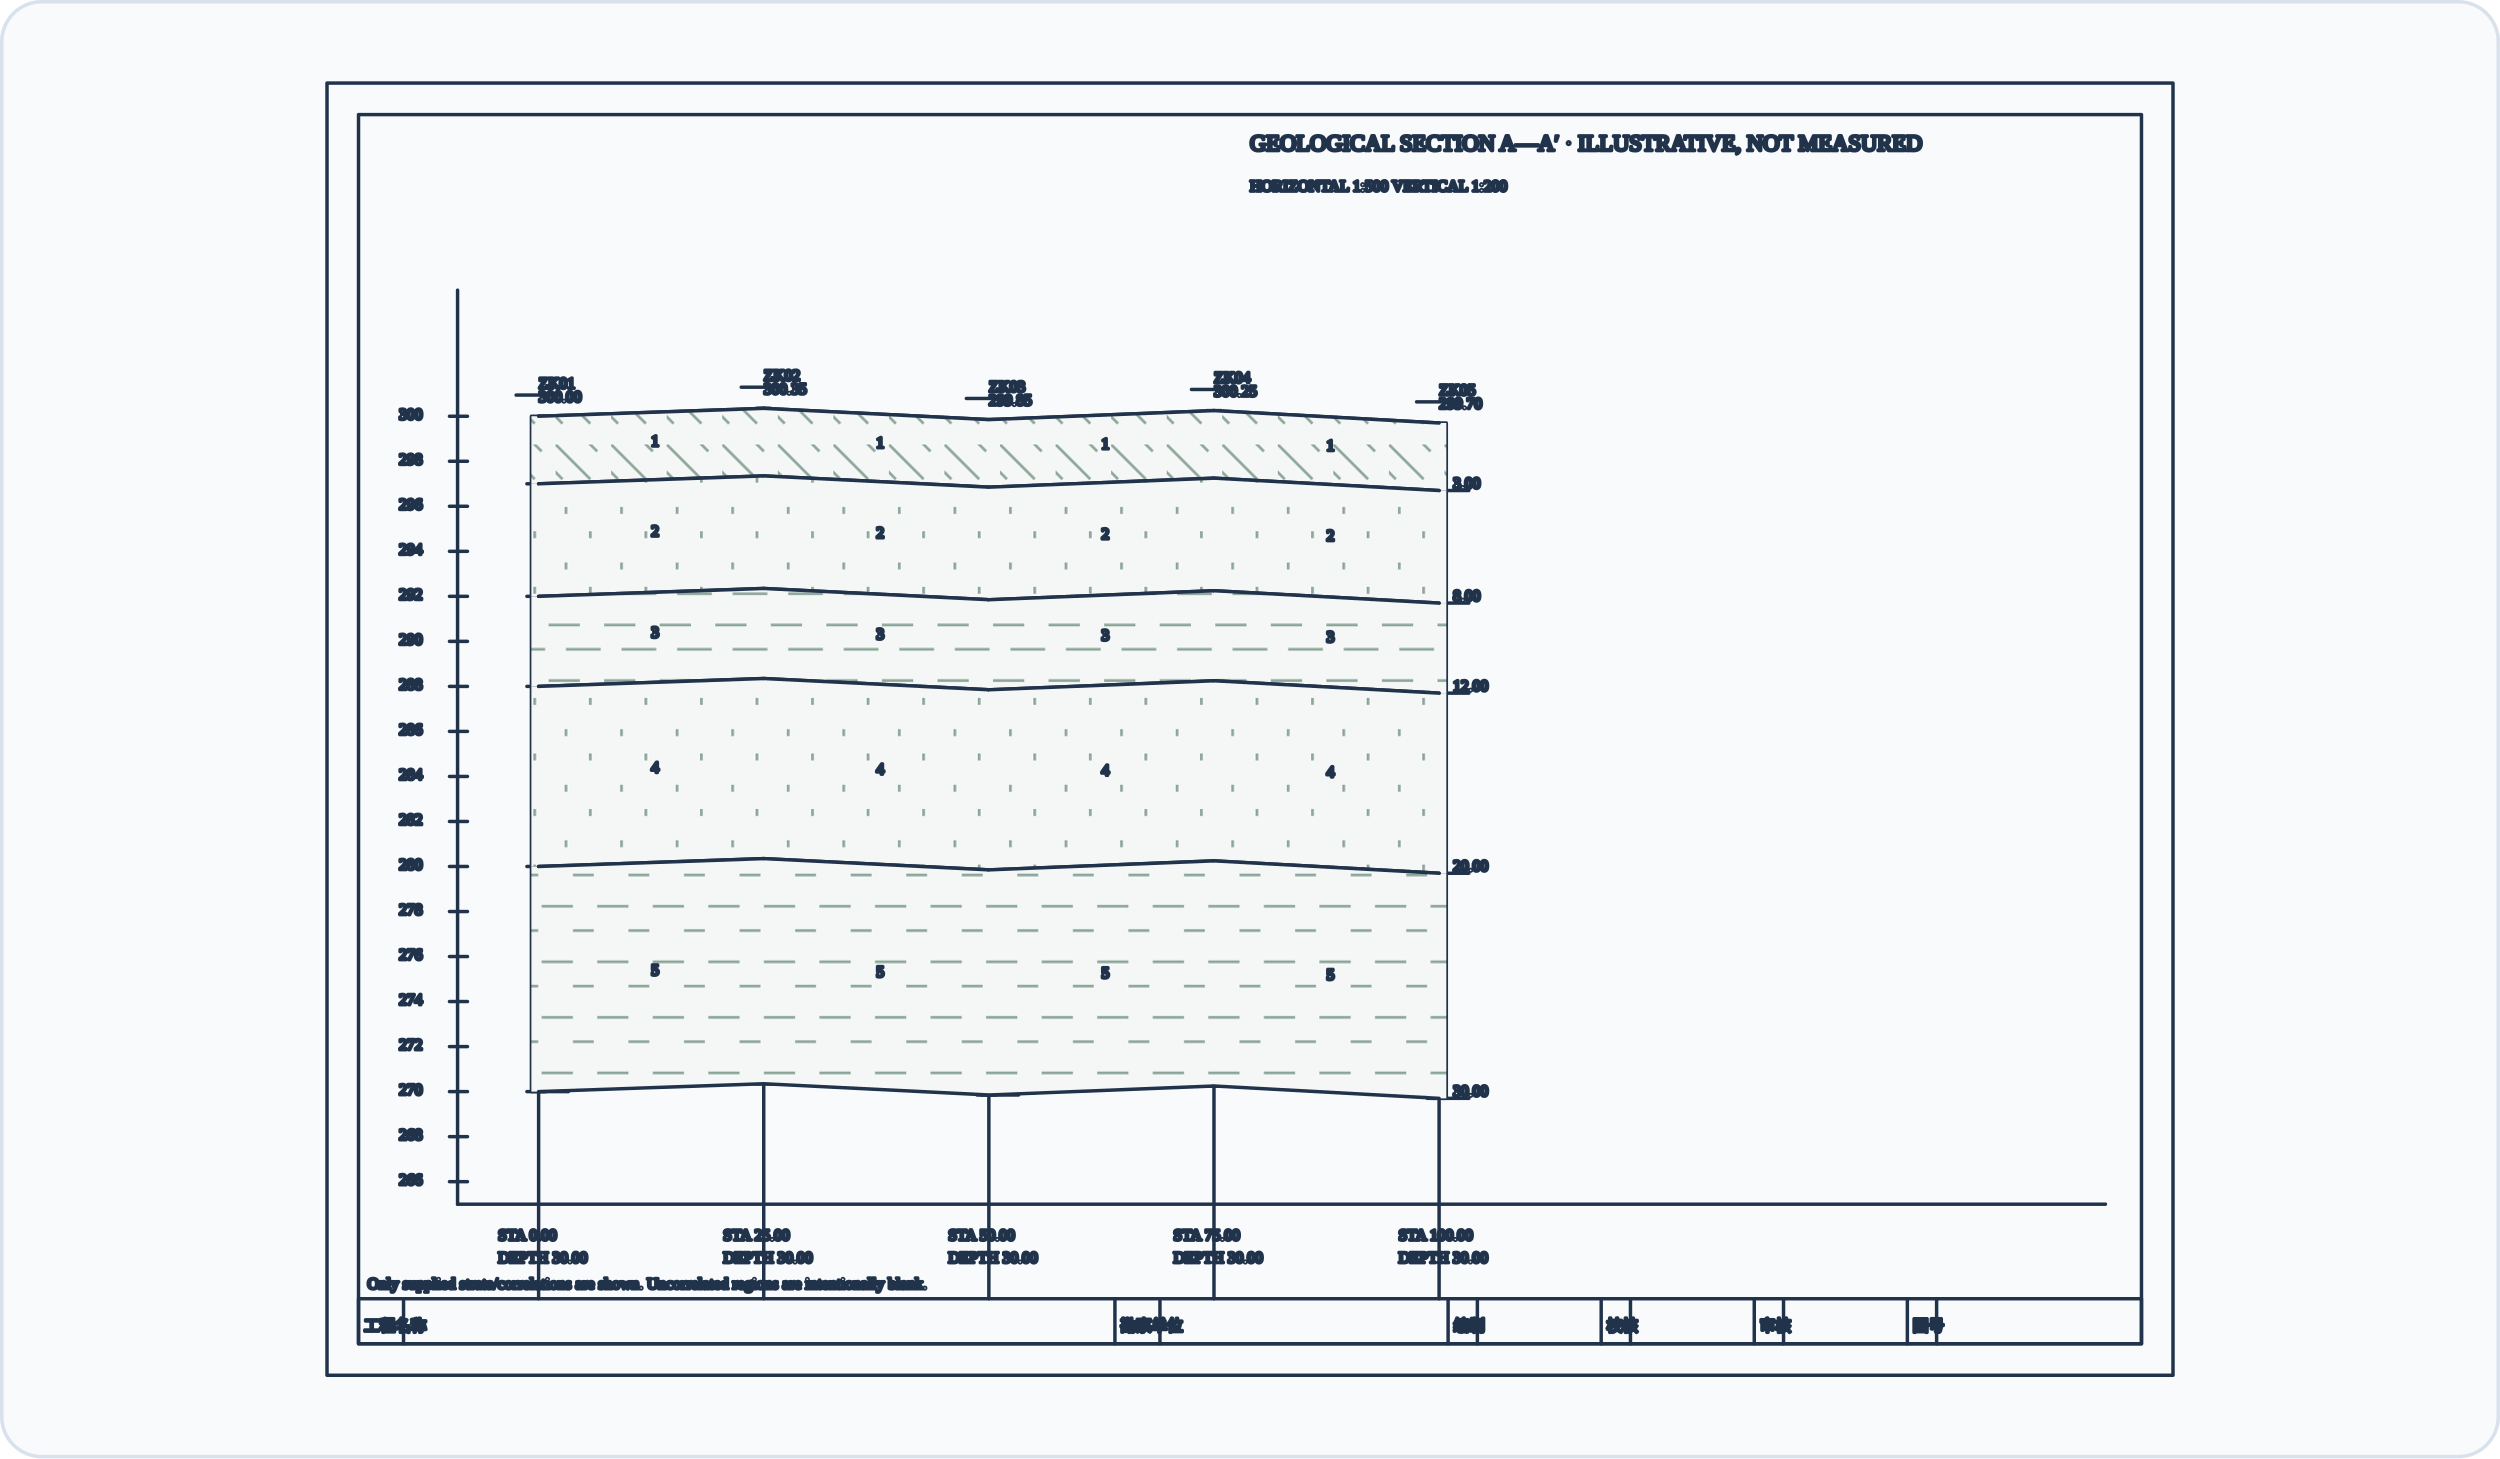
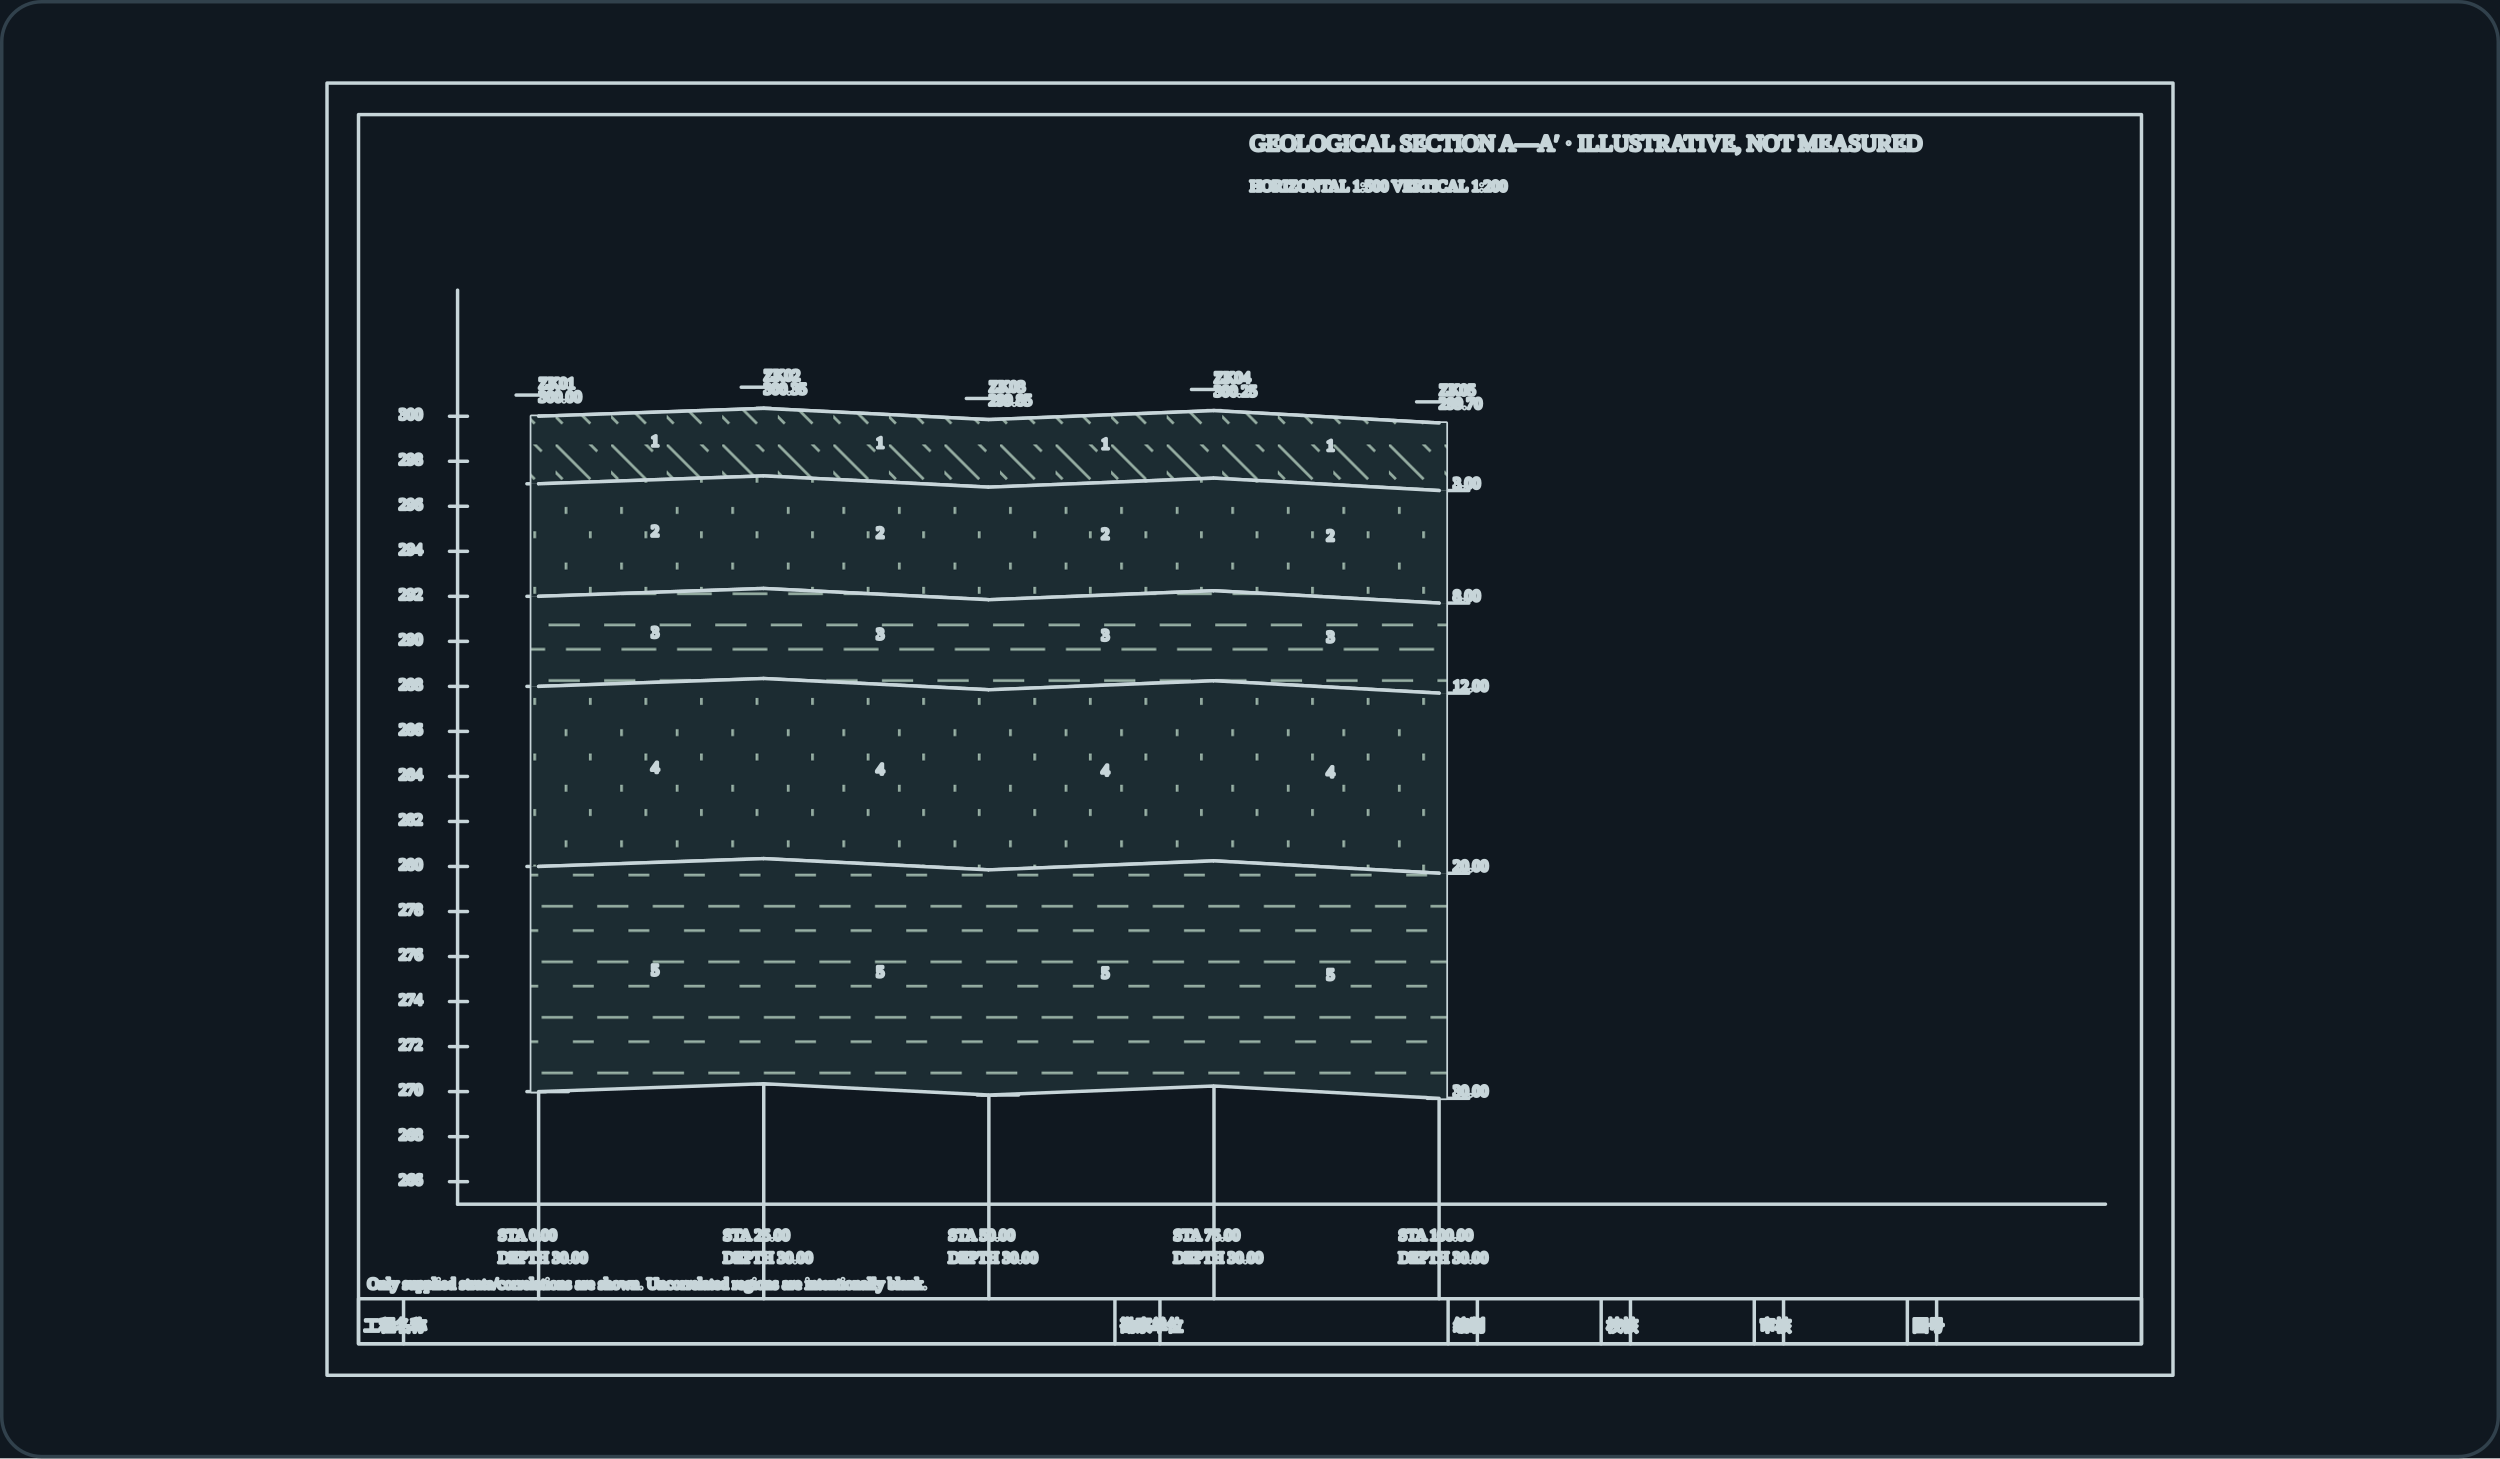
- <svg xmlns="http://www.w3.org/2000/svg" width="720" height="420" viewBox="0 0 720 420" role="img" aria-labelledby="title desc">
+ <svg xmlns="http://www.w3.org/2000/svg" width="720" height="420" viewBox="0 0 720 420" role="img" aria-labelledby="title desc" data-preview-theme="cad-dark">
  <defs>
    <pattern id="hatch-topsoil" patternUnits="userSpaceOnUse" width="16" height="16">
-       <rect width="16" height="16" fill="#f4f7f5" />
+       <rect width="16" height="16" fill="#1c2c32" />
      <g fill="none" stroke="#91a99e" stroke-width=".8">
        <path d="M0 0L10 10M-2 6L2 10M8 -2L12 2" />
      </g>
    </pattern>
    <pattern id="hatch-loess" patternUnits="userSpaceOnUse" width="16" height="16">
-       <rect width="16" height="16" fill="#f4f7f5" />
+       <rect width="16" height="16" fill="#1c2c32" />
      <g fill="none" stroke="#91a99e" stroke-width=".8">
        <path d="M3 2v2m7 5v2" />
      </g>
    </pattern>
    <pattern id="hatch-paleosol" patternUnits="userSpaceOnUse" width="16" height="16">
-       <rect width="16" height="16" fill="#f4f7f5" />
+       <rect width="16" height="16" fill="#1c2c32" />
      <g fill="none" stroke="#91a99e" stroke-width=".8">
        <path d="M0 4h7m7 0h2M3 11h10" />
      </g>
    </pattern>
    <pattern id="hatch-silty-clay" patternUnits="userSpaceOnUse" width="16" height="16">
-       <rect width="16" height="16" fill="#f4f7f5" />
+       <rect width="16" height="16" fill="#1c2c32" />
      <g fill="none" stroke="#91a99e" stroke-width=".8">
        <path d="M0 5h5m7 0h4M5 12h6" />
      </g>
    </pattern>
  </defs>
-   <rect width="720" height="420" rx="12" fill="#f8fafc" />
-   <g fill="none" stroke="#21324b" stroke-width="1" stroke-linecap="round" stroke-linejoin="round" vector-effect="non-scaling-stroke">
+   <rect width="720" height="420" fill="#101820" />
+   <g fill="none" stroke="#c7d5d9" stroke-width="1" stroke-linecap="round" stroke-linejoin="round" vector-effect="non-scaling-stroke">
    <path d="M94.177 396.076L625.823 396.076L625.823 23.924L94.177 23.924Z" />
    <path d="M103.254 386.999L616.746 386.999L616.746 33.001L103.254 33.001Z" />
    <text x="360" y="43.374" font-size="6.484">GEOLOGICAL SECTION A—A′ · ILLUSTRATIVE, NOT MEASURED</text>
    <text x="360" y="55.045" font-size="4.5">HORIZONTAL 1:500   VERTICAL 1:200</text>
    <path d="M131.781 346.801L131.781 83.572" />
    <path d="M131.781 346.801L606.372 346.801" />
    <path d="M129.447 340.318L134.634 340.318" />
    <text x="114.924" y="341.226" font-size="4.5">266</text>
    <path d="M129.447 327.351L134.634 327.351" />
    <text x="114.924" y="328.259" font-size="4.5">268</text>
    <path d="M129.447 314.384L134.634 314.384" />
    <text x="114.924" y="315.292" font-size="4.5">270</text>
    <path d="M129.447 301.417L134.634 301.417" />
    <text x="114.924" y="302.325" font-size="4.5">272</text>
    <path d="M129.447 288.45L134.634 288.45" />
    <text x="114.924" y="289.358" font-size="4.5">274</text>
    <path d="M129.447 275.483L134.634 275.483" />
    <text x="114.924" y="276.391" font-size="4.5">276</text>
    <path d="M129.447 262.516L134.634 262.516" />
    <text x="114.924" y="263.424" font-size="4.5">278</text>
    <path d="M129.447 249.549L134.634 249.549" />
    <text x="114.924" y="250.457" font-size="4.5">280</text>
    <path d="M129.447 236.582L134.634 236.582" />
    <text x="114.924" y="237.49" font-size="4.5">282</text>
    <path d="M129.447 223.615L134.634 223.615" />
    <text x="114.924" y="224.523" font-size="4.5">284</text>
    <path d="M129.447 210.648L134.634 210.648" />
    <text x="114.924" y="211.556" font-size="4.5">286</text>
    <path d="M129.447 197.681L134.634 197.681" />
    <text x="114.924" y="198.589" font-size="4.5">288</text>
    <path d="M129.447 184.714L134.634 184.714" />
    <text x="114.924" y="185.622" font-size="4.5">290</text>
    <path d="M129.447 171.748L134.634 171.748" />
    <text x="114.924" y="172.655" font-size="4.5">292</text>
    <path d="M129.447 158.78L134.634 158.78" />
    <text x="114.924" y="159.688" font-size="4.5">294</text>
    <path d="M129.447 145.814L134.634 145.814" />
    <text x="114.924" y="146.721" font-size="4.5">296</text>
    <path d="M129.447 132.847L134.634 132.847" />
    <text x="114.924" y="133.754" font-size="4.5">298</text>
    <path d="M129.447 119.88L134.634 119.88" />
    <text x="114.924" y="120.787" font-size="4.5">300</text>
    <path d="M103.254 386.999L616.746 386.999L616.746 374.032L103.254 374.032Z" />
    <path d="M116.221 386.999L116.221 374.032" />
    <text x="104.81" y="383.368" font-size="4.5">工程名称</text>
    <path d="M321.099 386.999L321.099 374.032" />
    <path d="M334.066 386.999L334.066 374.032" />
    <text x="322.655" y="383.368" font-size="4.5">勘察单位</text>
    <path d="M417.055 386.999L417.055 374.032" />
    <path d="M425.483 386.999L425.483 374.032" />
    <text x="418.611" y="383.368" font-size="4.5">编制</text>
    <path d="M461.142 386.999L461.142 374.032" />
    <path d="M469.571 386.999L469.571 374.032" />
    <text x="462.698" y="383.368" font-size="4.5">校核</text>
    <path d="M505.23 386.999L505.23 374.032" />
    <path d="M513.659 386.999L513.659 374.032" />
    <text x="506.786" y="383.368" font-size="4.5">审核</text>
    <path d="M549.318 386.999L549.318 374.032" />
    <path d="M557.746 386.999L557.746 374.032" />
    <text x="550.874" y="383.368" font-size="4.5">图号</text>
    <path d="M155.122 119.88L219.957 117.61L284.792 120.852L349.626 118.259L414.461 121.825" />
    <path d="M155.122 374.032L155.122 119.88" />
    <path d="M153.047 314.384L157.197 314.384L157.197 119.88L153.047 119.88Z" />
    <path d="M148.638 113.785L161.605 113.785" />
    <text x="155.122" y="111.84" font-size="4.5">ZK01</text>
    <text x="155.122" y="115.73" font-size="4.5">300.00</text>
    <text x="143.452" y="357.175" font-size="4.5">STA 0.00</text>
    <text x="143.452" y="363.659" font-size="4.5">DEPTH 30.00</text>
    <path d="M151.75 139.33L163.68 139.33" />
    <path d="M153.047 139.33L157.197 139.33L157.197 119.88L153.047 119.88Z" fill="url(#hatch-topsoil)" stroke="none" />
    <text x="159.142" y="138.682" font-size="4.5">3.00</text>
    <path d="M151.75 171.748L163.68 171.748" />
    <path d="M153.047 171.748L157.197 171.748L157.197 139.33L153.047 139.33Z" fill="url(#hatch-loess)" stroke="none" />
    <text x="159.142" y="171.099" font-size="4.5">8.00</text>
    <path d="M151.75 197.681L163.68 197.681" />
    <path d="M153.047 197.681L157.197 197.681L157.197 171.748L153.047 171.748Z" fill="url(#hatch-paleosol)" stroke="none" />
    <text x="159.142" y="197.033" font-size="4.5">12.00</text>
    <path d="M151.75 249.549L163.68 249.549" />
    <path d="M153.047 249.549L157.197 249.549L157.197 197.681L153.047 197.681Z" fill="url(#hatch-loess)" stroke="none" />
    <text x="159.142" y="248.901" font-size="4.5">20.00</text>
    <path d="M151.75 314.384L163.68 314.384" />
    <path d="M153.047 314.384L157.197 314.384L157.197 249.549L153.047 249.549Z" fill="url(#hatch-silty-clay)" stroke="none" />
    <text x="159.142" y="313.736" font-size="4.5">30.00</text>
    <path d="M219.957 374.032L219.957 117.61" />
    <path d="M217.882 312.115L222.031 312.115L222.031 117.61L217.882 117.61Z" />
    <path d="M213.473 111.516L226.44 111.516" />
    <text x="219.957" y="109.571" font-size="4.5">ZK02</text>
    <text x="219.957" y="113.461" font-size="4.5">300.35</text>
    <text x="208.286" y="357.175" font-size="4.5">STA 25.00</text>
    <text x="208.286" y="363.659" font-size="4.5">DEPTH 30.00</text>
    <path d="M216.585 137.061L228.515 137.061" />
    <path d="M217.882 137.061L222.031 137.061L222.031 117.61L217.882 117.61Z" fill="url(#hatch-topsoil)" stroke="none" />
    <text x="223.976" y="136.412" font-size="4.5">3.00</text>
    <path d="M216.585 169.478L228.515 169.478" />
    <path d="M217.882 169.478L222.031 169.478L222.031 137.061L217.882 137.061Z" fill="url(#hatch-loess)" stroke="none" />
    <text x="223.976" y="168.83" font-size="4.5">8.00</text>
    <path d="M216.585 195.412L228.515 195.412" />
    <path d="M217.882 195.412L222.031 195.412L222.031 169.478L217.882 169.478Z" fill="url(#hatch-paleosol)" stroke="none" />
    <text x="223.976" y="194.764" font-size="4.5">12.00</text>
    <path d="M216.585 247.28L228.515 247.28" />
    <path d="M217.882 247.28L222.031 247.28L222.031 195.412L217.882 195.412Z" fill="url(#hatch-loess)" stroke="none" />
    <text x="223.976" y="246.632" font-size="4.5">20.00</text>
    <path d="M216.585 312.115L228.515 312.115" />
    <path d="M217.882 312.115L222.031 312.115L222.031 247.28L217.882 247.28Z" fill="url(#hatch-silty-clay)" stroke="none" />
    <text x="223.976" y="311.466" font-size="4.5">30.00</text>
    <path d="M284.792 374.032L284.792 120.852" />
    <path d="M282.717 315.357L286.866 315.357L286.866 120.852L282.717 120.852Z" />
    <path d="M278.308 114.758L291.275 114.758" />
    <text x="284.792" y="112.813" font-size="4.5">ZK03</text>
    <text x="284.792" y="116.703" font-size="4.5">299.85</text>
    <text x="273.121" y="357.175" font-size="4.5">STA 50.00</text>
    <text x="273.121" y="363.659" font-size="4.5">DEPTH 30.00</text>
    <path d="M281.42 140.303L293.35 140.303" />
    <path d="M282.717 140.303L286.866 140.303L286.866 120.852L282.717 120.852Z" fill="url(#hatch-topsoil)" stroke="none" />
    <text x="288.811" y="139.654" font-size="4.5">3.00</text>
    <path d="M281.42 172.72L293.35 172.72" />
    <path d="M282.717 172.72L286.866 172.72L286.866 140.303L282.717 140.303Z" fill="url(#hatch-loess)" stroke="none" />
    <text x="288.811" y="172.072" font-size="4.5">8.00</text>
    <path d="M281.42 198.654L293.35 198.654" />
    <path d="M282.717 198.654L286.866 198.654L286.866 172.72L282.717 172.72Z" fill="url(#hatch-paleosol)" stroke="none" />
    <text x="288.811" y="198.006" font-size="4.5">12.00</text>
    <path d="M281.42 250.522L293.35 250.522" />
    <path d="M282.717 250.522L286.866 250.522L286.866 198.654L282.717 198.654Z" fill="url(#hatch-loess)" stroke="none" />
    <text x="288.811" y="249.873" font-size="4.5">20.00</text>
    <path d="M281.42 315.357L293.35 315.357" />
    <path d="M282.717 315.357L286.866 315.357L286.866 250.522L282.717 250.522Z" fill="url(#hatch-silty-clay)" stroke="none" />
    <text x="288.811" y="314.708" font-size="4.5">30.00</text>
    <path d="M349.626 374.032L349.626 118.259" />
    <path d="M347.552 312.763L351.701 312.763L351.701 118.259L347.552 118.259Z" />
    <path d="M343.143 112.164L356.11 112.164" />
    <text x="349.626" y="110.219" font-size="4.5">ZK04</text>
    <text x="349.626" y="114.109" font-size="4.5">300.25</text>
    <text x="337.956" y="357.175" font-size="4.5">STA 75.00</text>
    <text x="337.956" y="363.659" font-size="4.5">DEPTH 30.00</text>
    <path d="M346.255 137.709L358.185 137.709" />
    <path d="M347.552 137.709L351.701 137.709L351.701 118.259L347.552 118.259Z" fill="url(#hatch-topsoil)" stroke="none" />
    <text x="353.646" y="137.061" font-size="4.5">3.00</text>
    <path d="M346.255 170.127L358.185 170.127" />
    <path d="M347.552 170.127L351.701 170.127L351.701 137.709L347.552 137.709Z" fill="url(#hatch-loess)" stroke="none" />
    <text x="353.646" y="169.478" font-size="4.5">8.00</text>
    <path d="M346.255 196.06L358.185 196.06" />
    <path d="M347.552 196.06L351.701 196.06L351.701 170.127L347.552 170.127Z" fill="url(#hatch-paleosol)" stroke="none" />
    <text x="353.646" y="195.412" font-size="4.5">12.00</text>
    <path d="M346.255 247.928L358.185 247.928" />
    <path d="M347.552 247.928L351.701 247.928L351.701 196.06L347.552 196.06Z" fill="url(#hatch-loess)" stroke="none" />
    <text x="353.646" y="247.28" font-size="4.5">20.00</text>
    <path d="M346.255 312.763L358.185 312.763" />
    <path d="M347.552 312.763L351.701 312.763L351.701 247.928L347.552 247.928Z" fill="url(#hatch-silty-clay)" stroke="none" />
    <text x="353.646" y="312.115" font-size="4.5">30.00</text>
    <path d="M414.461 374.032L414.461 121.825" />
    <path d="M412.387 316.329L416.536 316.329L416.536 121.825L412.387 121.825Z" />
    <path d="M407.978 115.73L420.945 115.73" />
    <text x="414.461" y="113.785" font-size="4.5">ZK05</text>
    <text x="414.461" y="117.675" font-size="4.5">299.70</text>
    <text x="402.791" y="357.175" font-size="4.5">STA 100.00</text>
    <text x="402.791" y="363.659" font-size="4.5">DEPTH 30.00</text>
    <path d="M411.09 141.275L423.019 141.275" />
    <path d="M412.387 141.275L416.536 141.275L416.536 121.825L412.387 121.825Z" fill="url(#hatch-topsoil)" stroke="none" />
    <text x="418.481" y="140.627" font-size="4.5">3.00</text>
    <path d="M411.09 173.692L423.019 173.692" />
    <path d="M412.387 173.692L416.536 173.692L416.536 141.275L412.387 141.275Z" fill="url(#hatch-loess)" stroke="none" />
    <text x="418.481" y="173.044" font-size="4.5">8.00</text>
    <path d="M411.09 199.626L423.019 199.626" />
    <path d="M412.387 199.626L416.536 199.626L416.536 173.692L412.387 173.692Z" fill="url(#hatch-paleosol)" stroke="none" />
    <text x="418.481" y="198.978" font-size="4.5">12.00</text>
    <path d="M411.09 251.494L423.019 251.494" />
    <path d="M412.387 251.494L416.536 251.494L416.536 199.626L412.387 199.626Z" fill="url(#hatch-loess)" stroke="none" />
    <text x="418.481" y="250.846" font-size="4.5">20.00</text>
    <path d="M411.09 316.329L423.019 316.329" />
    <path d="M412.387 316.329L416.536 316.329L416.536 251.494L412.387 251.494Z" fill="url(#hatch-silty-clay)" stroke="none" />
    <text x="418.481" y="315.681" font-size="4.5">30.00</text>
    <path d="M155.122 139.33L219.957 137.061L219.957 117.61L155.122 119.88Z" fill="url(#hatch-topsoil)" stroke="none" />
    <path d="M155.122 139.33L219.957 137.061" />
    <path d="M155.122 119.88L219.957 117.61" />
    <text x="187.539" y="128.47" font-size="4.5">1</text>
    <path d="M155.122 171.748L219.957 169.478L219.957 137.061L155.122 139.33Z" fill="url(#hatch-loess)" stroke="none" />
    <path d="M155.122 171.748L219.957 169.478" />
    <path d="M155.122 139.33L219.957 137.061" />
    <text x="187.539" y="154.404" font-size="4.5">2</text>
    <path d="M155.122 197.681L219.957 195.412L219.957 169.478L155.122 171.748Z" fill="url(#hatch-paleosol)" stroke="none" />
    <path d="M155.122 197.681L219.957 195.412" />
    <path d="M155.122 171.748L219.957 169.478" />
    <text x="187.539" y="183.58" font-size="4.5">3</text>
    <path d="M155.122 249.549L219.957 247.28L219.957 195.412L155.122 197.681Z" fill="url(#hatch-loess)" stroke="none" />
    <path d="M155.122 249.549L219.957 247.28" />
    <path d="M155.122 197.681L219.957 195.412" />
    <text x="187.539" y="222.481" font-size="4.5">4</text>
    <path d="M155.122 314.384L219.957 312.115L219.957 247.28L155.122 249.549Z" fill="url(#hatch-silty-clay)" stroke="none" />
    <path d="M155.122 314.384L219.957 312.115" />
    <path d="M155.122 249.549L219.957 247.28" />
    <text x="187.539" y="280.832" font-size="4.5">5</text>
    <path d="M219.957 137.061L284.792 140.303L284.792 120.852L219.957 117.61Z" fill="url(#hatch-topsoil)" stroke="none" />
    <path d="M219.957 137.061L284.792 140.303" />
    <path d="M219.957 117.61L284.792 120.852" />
    <text x="252.374" y="128.957" font-size="4.5">1</text>
    <path d="M219.957 169.478L284.792 172.72L284.792 140.303L219.957 137.061Z" fill="url(#hatch-loess)" stroke="none" />
    <path d="M219.957 169.478L284.792 172.72" />
    <path d="M219.957 137.061L284.792 140.303" />
    <text x="252.374" y="154.89" font-size="4.5">2</text>
    <path d="M219.957 195.412L284.792 198.654L284.792 172.72L219.957 169.478Z" fill="url(#hatch-paleosol)" stroke="none" />
    <path d="M219.957 195.412L284.792 198.654" />
    <path d="M219.957 169.478L284.792 172.72" />
    <text x="252.374" y="184.066" font-size="4.5">3</text>
    <path d="M219.957 247.28L284.792 250.522L284.792 198.654L219.957 195.412Z" fill="url(#hatch-loess)" stroke="none" />
    <path d="M219.957 247.28L284.792 250.522" />
    <path d="M219.957 195.412L284.792 198.654" />
    <text x="252.374" y="222.967" font-size="4.5">4</text>
    <path d="M219.957 312.115L284.792 315.357L284.792 250.522L219.957 247.28Z" fill="url(#hatch-silty-clay)" stroke="none" />
    <path d="M219.957 312.115L284.792 315.357" />
    <path d="M219.957 247.28L284.792 250.522" />
    <text x="252.374" y="281.318" font-size="4.5">5</text>
    <path d="M284.792 140.303L349.626 137.709L349.626 118.259L284.792 120.852Z" fill="url(#hatch-topsoil)" stroke="none" />
    <path d="M284.792 140.303L349.626 137.709" />
    <path d="M284.792 120.852L349.626 118.259" />
    <text x="317.209" y="129.281" font-size="4.5">1</text>
    <path d="M284.792 172.72L349.626 170.127L349.626 137.709L284.792 140.303Z" fill="url(#hatch-loess)" stroke="none" />
    <path d="M284.792 172.72L349.626 170.127" />
    <path d="M284.792 140.303L349.626 137.709" />
    <text x="317.209" y="155.215" font-size="4.5">2</text>
    <path d="M284.792 198.654L349.626 196.06L349.626 170.127L284.792 172.72Z" fill="url(#hatch-paleosol)" stroke="none" />
    <path d="M284.792 198.654L349.626 196.06" />
    <path d="M284.792 172.72L349.626 170.127" />
    <text x="317.209" y="184.39" font-size="4.5">3</text>
    <path d="M284.792 250.522L349.626 247.928L349.626 196.06L284.792 198.654Z" fill="url(#hatch-loess)" stroke="none" />
    <path d="M284.792 250.522L349.626 247.928" />
    <path d="M284.792 198.654L349.626 196.06" />
    <text x="317.209" y="223.291" font-size="4.5">4</text>
    <path d="M284.792 315.357L349.626 312.763L349.626 247.928L284.792 250.522Z" fill="url(#hatch-silty-clay)" stroke="none" />
    <path d="M284.792 315.357L349.626 312.763" />
    <path d="M284.792 250.522L349.626 247.928" />
    <text x="317.209" y="281.642" font-size="4.5">5</text>
    <path d="M349.626 137.709L414.461 141.275L414.461 121.825L349.626 118.259Z" fill="url(#hatch-topsoil)" stroke="none" />
    <path d="M349.626 137.709L414.461 141.275" />
    <path d="M349.626 118.259L414.461 121.825" />
    <text x="382.044" y="129.767" font-size="4.5">1</text>
    <path d="M349.626 170.127L414.461 173.692L414.461 141.275L349.626 137.709Z" fill="url(#hatch-loess)" stroke="none" />
    <path d="M349.626 170.127L414.461 173.692" />
    <path d="M349.626 137.709L414.461 141.275" />
    <text x="382.044" y="155.701" font-size="4.5">2</text>
    <path d="M349.626 196.06L414.461 199.626L414.461 173.692L349.626 170.127Z" fill="url(#hatch-paleosol)" stroke="none" />
    <path d="M349.626 196.06L414.461 199.626" />
    <path d="M349.626 170.127L414.461 173.692" />
    <text x="382.044" y="184.876" font-size="4.5">3</text>
    <path d="M349.626 247.928L414.461 251.494L414.461 199.626L349.626 196.06Z" fill="url(#hatch-loess)" stroke="none" />
    <path d="M349.626 247.928L414.461 251.494" />
    <path d="M349.626 196.06L414.461 199.626" />
    <text x="382.044" y="223.777" font-size="4.5">4</text>
    <path d="M349.626 312.763L414.461 316.329L414.461 251.494L349.626 247.928Z" fill="url(#hatch-silty-clay)" stroke="none" />
    <path d="M349.626 312.763L414.461 316.329" />
    <path d="M349.626 247.928L414.461 251.494" />
    <text x="382.044" y="282.129" font-size="4.5">5</text>
    <text x="105.847" y="371.179" font-size="4.5">Only supplied strata/correlations are shown. Uncorrelated regions are intentionally blank.</text>
  </g>
-   <rect x=".5" y=".5" width="719" height="419" rx="11.5" fill="none" stroke="#d9e1ec" />
+   <rect x=".5" y=".5" width="719" height="419" rx="11.5" fill="none" stroke="#31414c" />
</svg>
